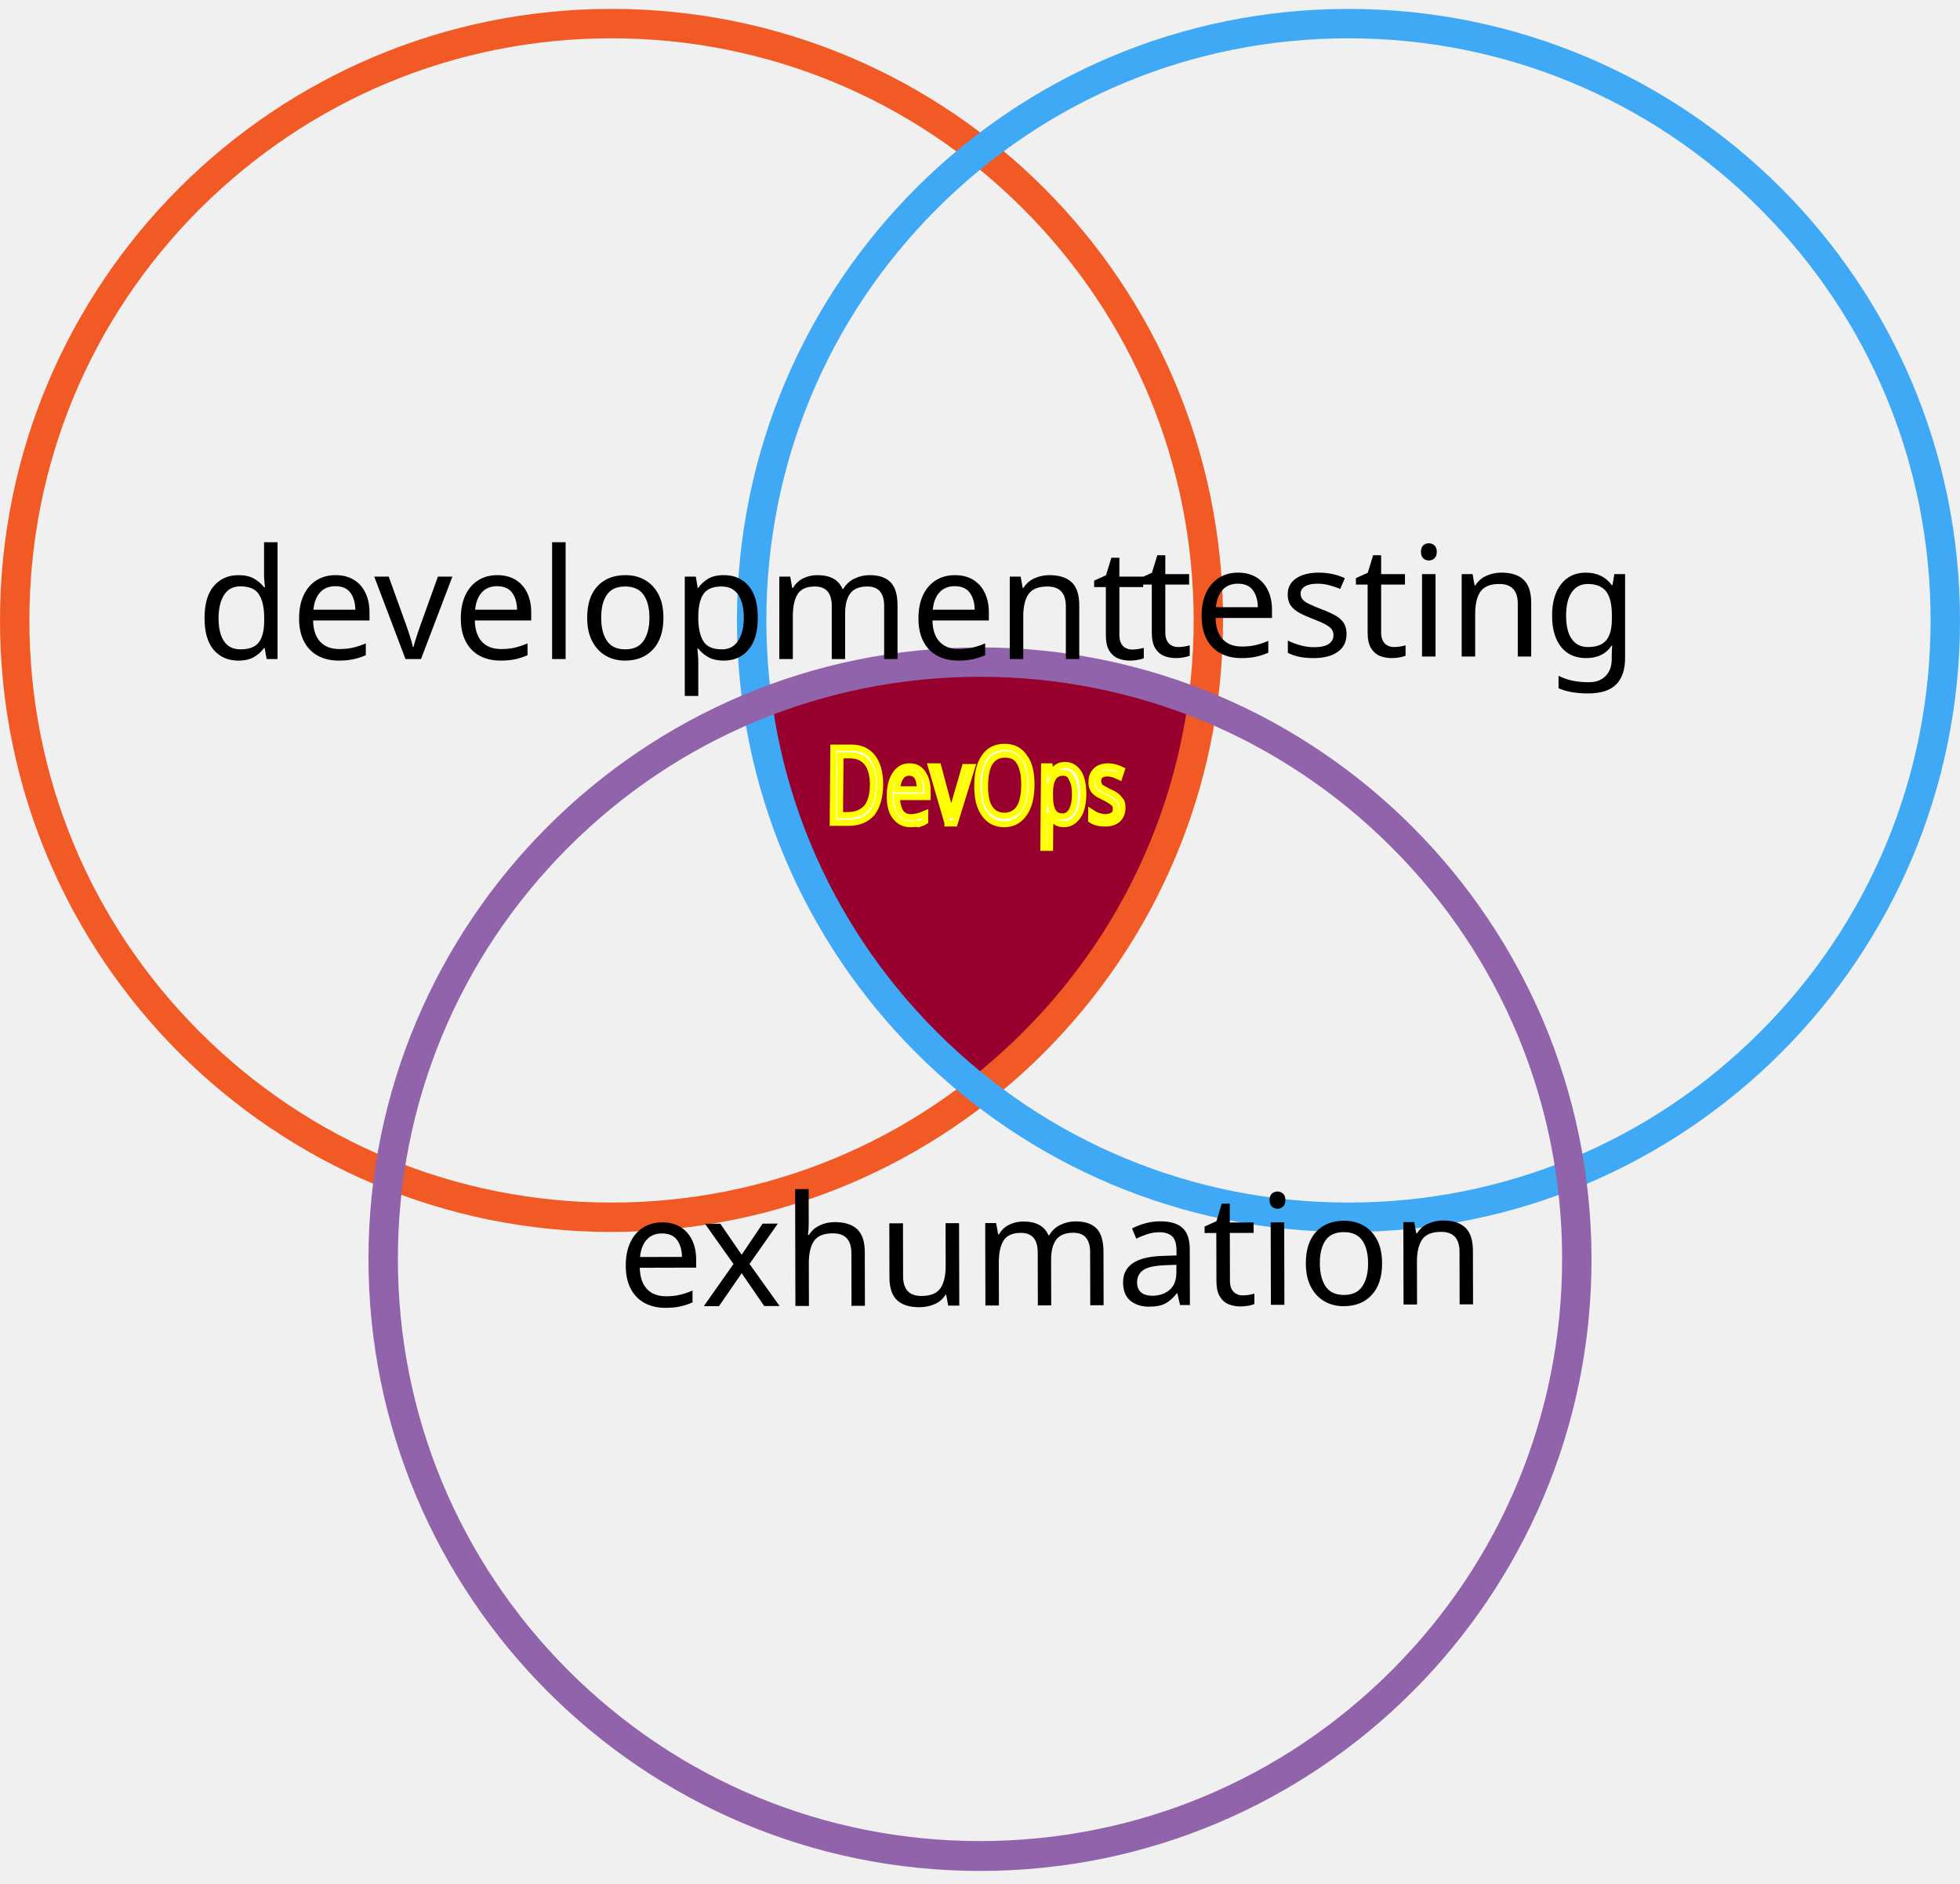
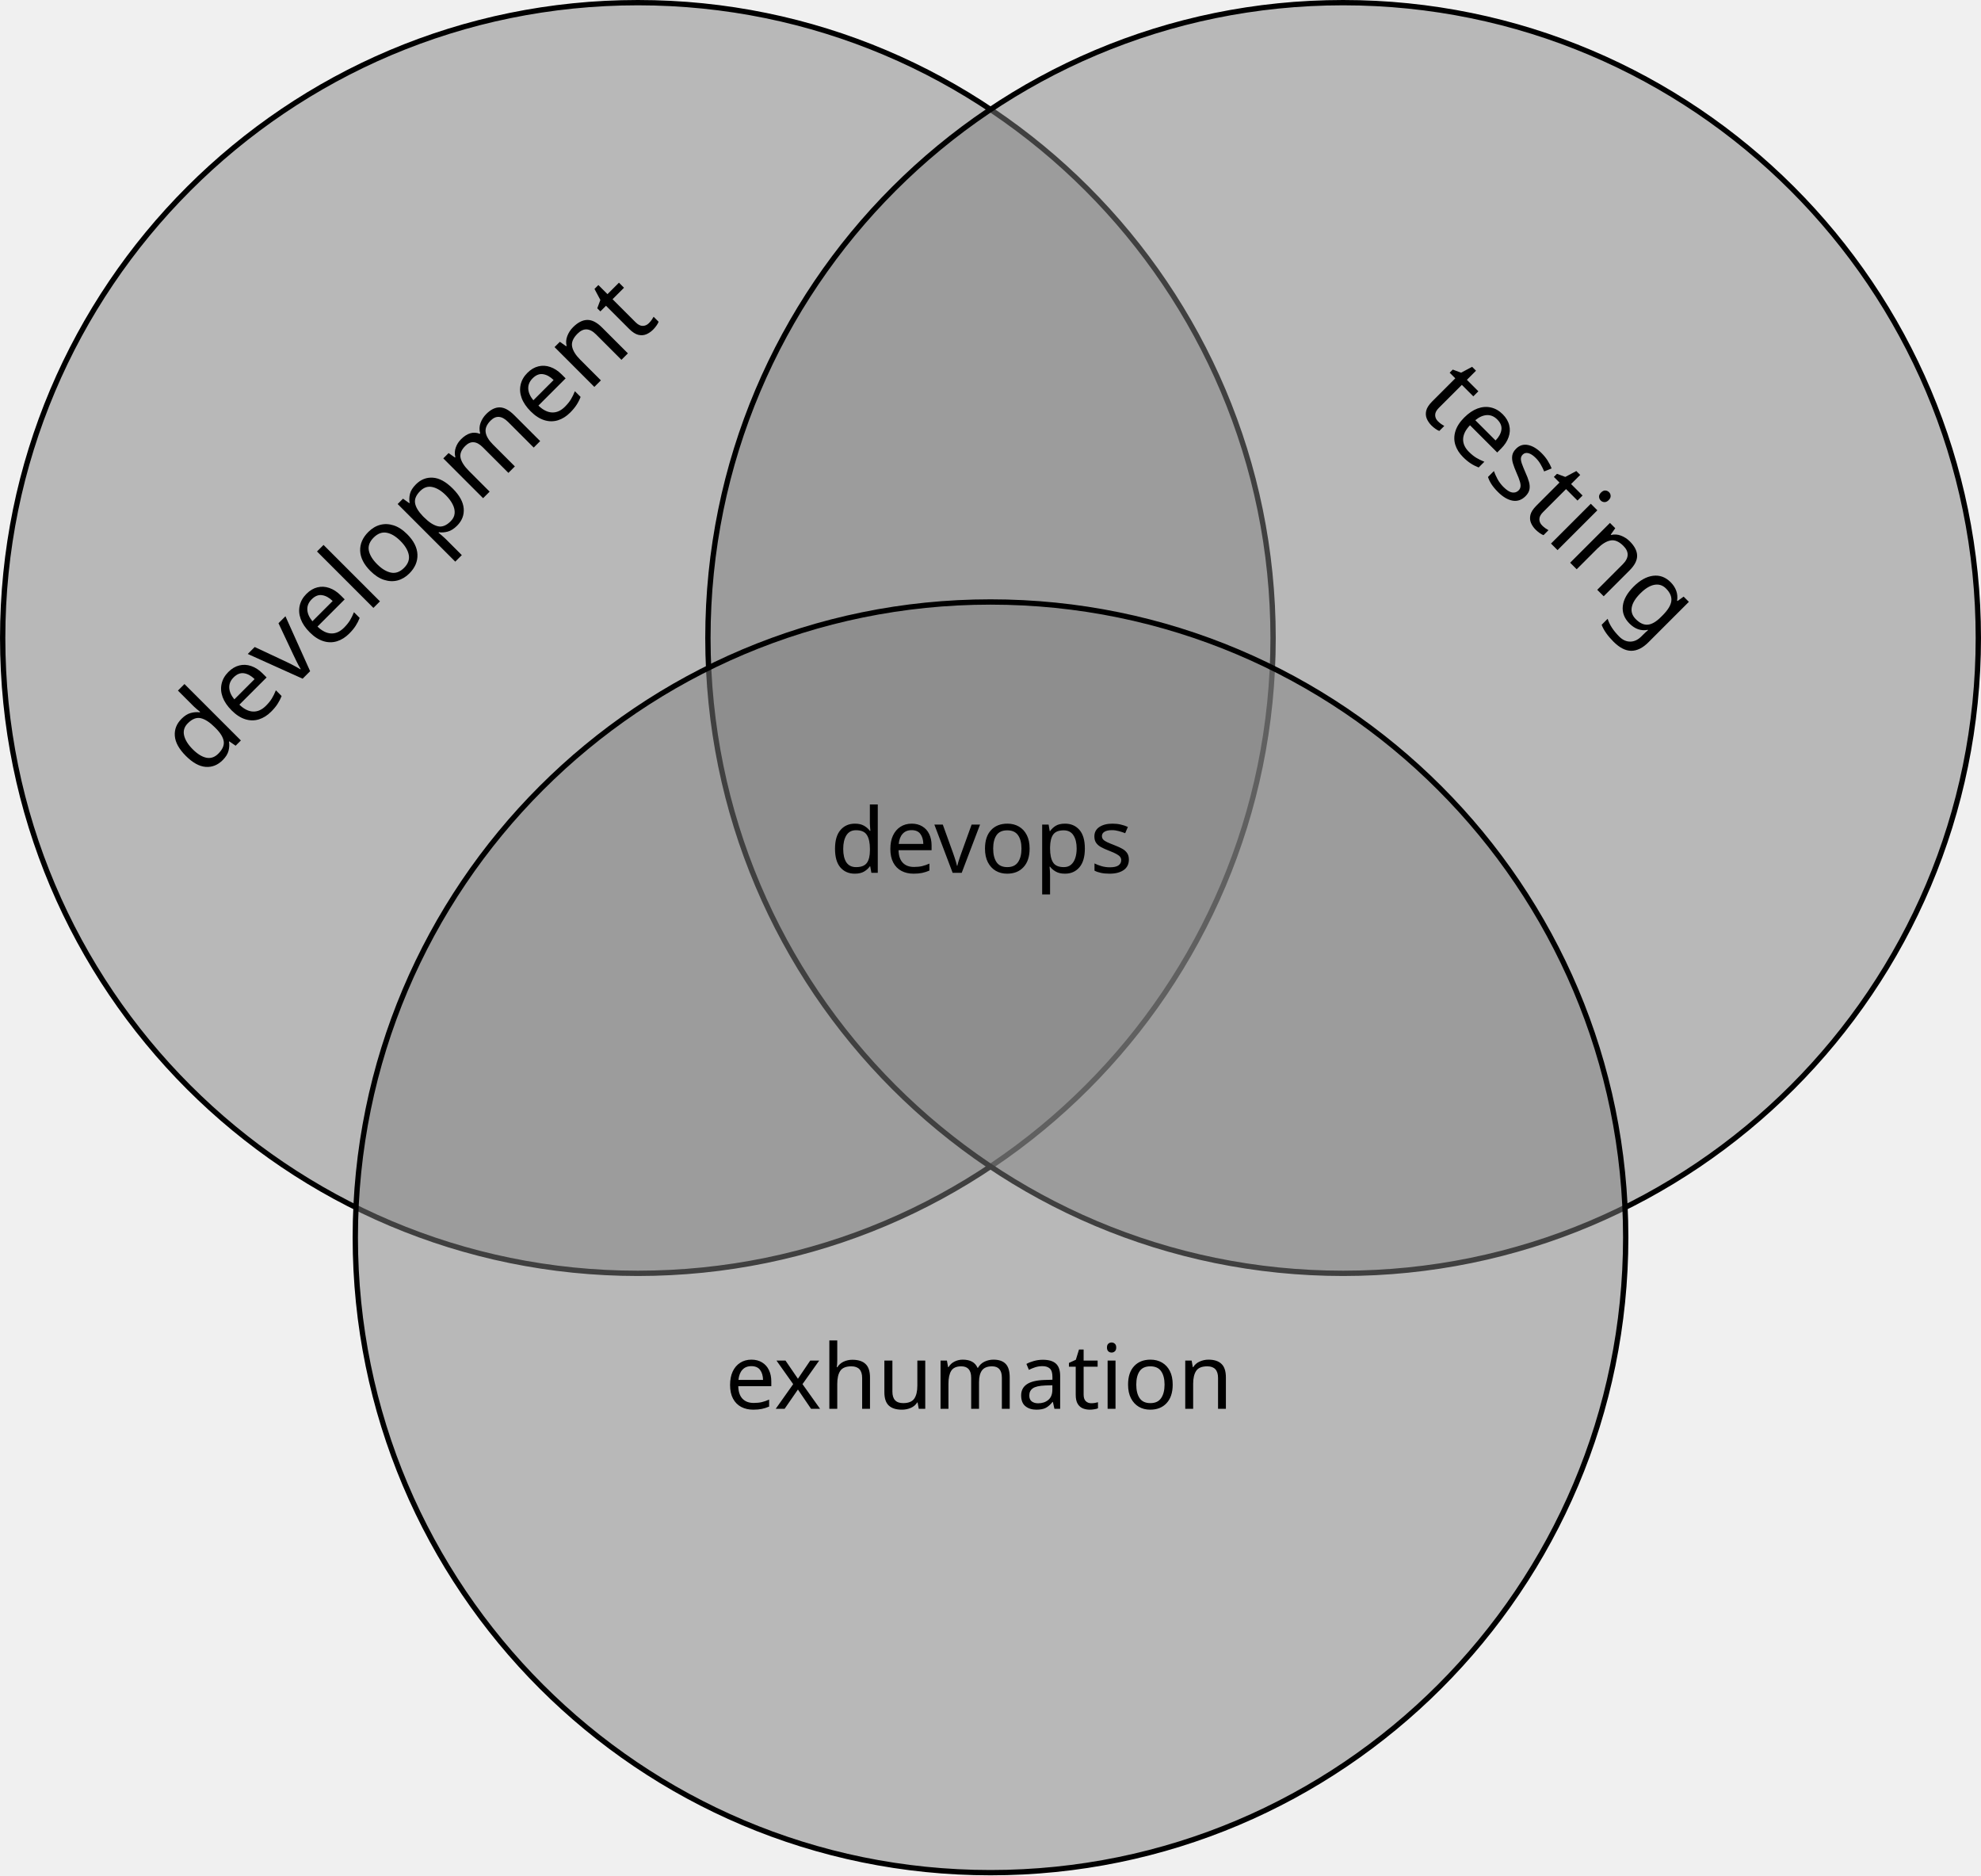
- <svg xmlns="http://www.w3.org/2000/svg" xmlns:ns1="http://schemas.microsoft.com/visio/2003/SVGExtensions/" width="8.5in" height="8.17in" viewBox="0 0 612.002 588.233" xml:space="preserve" class="st10" id="svg2" version="1.1" style="font-size:12px;overflow:visible;color-interpolation-filters:sRGB;fill:none;fill-rule:evenodd;stroke-linecap:square;stroke-miterlimit:3">
+ <svg xmlns="http://www.w3.org/2000/svg" xmlns:ns1="http://schemas.microsoft.com/visio/2003/SVGExtensions/" width="7.34in" height="6.947in" viewBox="0 0 528.474 500.187" xml:space="preserve" class="st10" id="svg2" version="1.1" style="font-size:12px;overflow:visible;color-interpolation-filters:sRGB;fill:none;fill-rule:evenodd;stroke-linecap:square;stroke-miterlimit:3">
  <defs id="defs92" />
  <ns1:documentProperties ns1:langID="1033" ns1:metric="true" ns1:viewMarkup="false" />
  <style type="text/css" id="style4">
		.st1 {fill:#98002e;stroke:none;stroke-linecap:butt;stroke-width:1.53}
		.st2 {fill:#ffffff;stroke:#ffff00;stroke-linecap:butt;stroke-width:1.925}
		.st3 {fill:#f15a24;stroke:none;stroke-linecap:butt;stroke-width:1.53}
		.st4 {fill:#3fa9f5;stroke:none;stroke-linecap:butt;stroke-width:1.53}
		.st5 {fill:#9163aa;stroke:none;stroke-linecap:butt;stroke-width:1.53}
		.st6 {fill:none;stroke:none;stroke-linecap:butt;stroke-width:0.75}
		.st7 {fill:#000000;font-family:Calibri;font-size:4em;font-stretch:condensed}
		.st8 {fill:#000000;font-family:Calibri;font-size:4em;font-stretch:extra-condensed}
		.st9 {fill:#000000;font-family:Calibri;font-size:4em;font-stretch:normal}
		.st10 {fill:none;fill-rule:evenodd;font-size:12px;overflow:visible;stroke-linecap:square;stroke-miterlimit:3}
	</style>
-   <g ns1:mID="0" ns1:index="1" ns1:groupContext="foregroundPage" id="g6" transform="translate(0,-102.5243)">
+   <g ns1:mID="0" ns1:index="1" ns1:groupContext="foregroundPage" id="g6" transform="translate(35.14421,346.6387)">
    <ns1:pageProperties ns1:drawingScale="1" ns1:pageScale="1" ns1:drawingUnits="19" ns1:shadowOffsetX="9" ns1:shadowOffsetY="-9" />
-     <g id="shape1-1" ns1:mID="1" ns1:groupContext="shape" transform="translate(238.068,-350.865)">
-       <path d="m 67.93,792 c 5.51,-4.28 10.71,-9.03 15.76,-14.08 28.46,-28.45 46.36,-64.41 52.17,-103.42 -21.26,-8.42 -44.21,-12.86 -67.93,-12.86 -23.71,0 -46.51,4.44 -67.93,12.86 5.81,39.01 23.72,74.97 52.17,103.42 5.05,4.9 10.25,9.64 15.76,14.08 z" class="st1" id="path13" style="fill:#98002e;stroke:none;stroke-width:1.53;stroke-linecap:butt" />
+     <g id="g4230">
+       <ellipse ry="169.458" rx="169.458" cy="-176.471" cx="135.023" id="path4182" style="fill:#808080;fill-opacity:0.502;stroke:#000000;stroke-width:1.418;stroke-linecap:butt;stroke-linejoin:miter;stroke-miterlimit:4;stroke-dasharray:none;stroke-dashoffset:0;stroke-opacity:1" />
+       <ellipse style="fill:#808080;fill-opacity:0.502;stroke:#000000;stroke-width:1.418;stroke-linecap:butt;stroke-linejoin:miter;stroke-miterlimit:4;stroke-dasharray:none;stroke-dashoffset:0;stroke-opacity:1" id="ellipse4193" cx="323.163" cy="-176.471" rx="169.458" ry="169.458" />
+       <ellipse ry="169.458" rx="169.458" cy="-16.619" cx="229.093" id="ellipse4199" style="fill:#808080;fill-opacity:0.502;stroke:#000000;stroke-width:1.418;stroke-linecap:butt;stroke-linejoin:miter;stroke-miterlimit:4;stroke-dasharray:none;stroke-dashoffset:0;stroke-opacity:1" />
    </g>
-     <g id="group2-3" transform="translate(260.135,-424.764)" ns1:mID="2" ns1:groupContext="group">
-       <g id="shape3-4" ns1:mID="3" ns1:groupContext="shape" transform="translate(0,-7.82117)">
-         <path d="m 14.67,780.05 c -0.03,3.91 -0.91,6.74 -2.47,8.91 -1.72,1.95 -4.12,3.04 -7.19,3.04 l -5.11,0 0.2,-23.46 5.63,0 c 2.9,0 5.11,1.08 6.63,3.04 1.52,1.95 2.34,4.99 2.31,8.47 z m -2.22,0.22 c 0.03,-3.04 -0.63,-5.43 -1.81,-6.95 -1.18,-1.52 -3.05,-2.39 -5.27,-2.39 l -3.07,0 -0.17,18.68 2.56,0 c 2.56,0 4.45,-0.87 5.82,-2.39 1.21,-1.52 1.92,-3.91 1.94,-6.95 z" class="st2" id="path21" style="fill:#ffffff;stroke:#ffff00;stroke-width:1.925;stroke-linecap:butt" />
-       </g>
-       <g id="shape4-6" ns1:mID="4" ns1:groupContext="shape" transform="translate(17.7122,-7.38666)">
-         <path d="m 6.4,792 c -2.05,0 -3.57,-0.87 -4.75,-2.39 -1.18,-1.52 -1.68,-3.69 -1.65,-6.52 0.02,-2.82 0.56,-4.99 1.76,-6.73 1.21,-1.74 2.58,-2.39 4.46,-2.39 1.71,0 3.07,0.65 4.08,2.17 1.01,1.52 1.5,3.26 1.48,5.65 l -0.01,1.74 -9.56,0 c -0.01,1.95 0.48,3.69 1.15,4.78 0.85,1.08 1.87,1.52 3.23,1.52 1.54,0 2.91,-0.44 4.45,-1.09 l -0.02,2.39 c -0.69,0.44 -1.38,0.65 -2.06,0.87 -0.85,-0.22 -1.53,0 -2.56,0 z M 6.03,775.92 c -1.02,0 -2.05,0.44 -2.57,1.31 -0.69,0.87 -1.04,2.17 -1.23,3.91 l 7.17,0 c 0.01,-1.74 -0.32,-3.04 -0.82,-3.91 -0.5,-0.87 -1.52,-1.31 -2.55,-1.31 z" class="st2" id="path26" style="fill:#ffffff;stroke:#ffff00;stroke-width:1.925;stroke-linecap:butt" />
-       </g>
-       <g id="shape5-8" ns1:mID="5" ns1:groupContext="shape" transform="translate(30.5066,-7.60391)">
-         <path d="m 5.21,791.78 -5.13,-17.59 2.22,0 2.8,10.42 c 0.66,2.39 0.99,3.91 1.16,4.78 l 0.17,0 c 0.17,-0.65 0.35,-1.74 0.88,-3.47 0.53,-1.74 1.59,-5.65 3.34,-11.52 l 2.22,0 -5.44,17.6 -2.22,0 0,-0.22 z" class="st2" id="path31" style="fill:#ffffff;stroke:#ffff00;stroke-width:1.925;stroke-linecap:butt" />
-       </g>
-       <g id="shape6-10" ns1:mID="6" ns1:groupContext="shape" transform="translate(45.0319,-7.38666)">
-         <path d="m 16.89,779.83 c -0.03,3.7 -0.74,6.74 -2.3,8.91 -1.55,2.17 -3.61,3.26 -6.17,3.26 -2.73,0 -4.76,-1.09 -6.28,-3.26 -1.52,-2.17 -2.17,-5 -2.14,-8.91 0.04,-3.91 0.74,-6.73 2.3,-8.9 1.55,-2.18 3.61,-3.05 6.34,-3.05 2.55,0 4.76,1.09 6.11,3.26 1.52,1.96 2.17,5 2.14,8.69 z m -14.5,0 c -0.03,3.26 0.46,5.65 1.47,7.17 1.01,1.52 2.54,2.39 4.58,2.39 2.05,0 3.59,-0.87 4.63,-2.39 1.04,-1.52 1.57,-4.12 1.6,-7.17 0.03,-3.04 -0.46,-5.43 -1.47,-7.17 -1.01,-1.73 -2.54,-2.39 -4.59,-2.39 -2.04,0 -3.58,0.87 -4.62,2.39 -1.04,1.53 -1.57,4.13 -1.6,7.17 z" class="st2" id="path36" style="fill:#ffffff;stroke:#ffff00;stroke-width:1.925;stroke-linecap:butt" />
-       </g>
-       <g id="shape7-12" ns1:mID="7" ns1:groupContext="shape" transform="translate(65.7846,0)">
-         <path d="m 6.26,784.61 c -0.85,0 -1.7,-0.21 -2.38,-0.65 -0.68,-0.43 -1.36,-1.08 -1.86,-1.95 l -0.17,0 c 0.16,1.08 0.15,1.95 0.15,2.82 l -0.07,7.17 -2.05,0 0.23,-25.42 1.71,0 0.32,2.39 0.17,0 c 0.52,-0.87 1.21,-1.74 1.89,-2.17 0.69,-0.44 1.54,-0.65 2.4,-0.65 1.87,0 3.23,0.87 4.24,2.39 1.01,1.52 1.5,3.91 1.48,6.73 -0.03,2.83 -0.56,5.22 -1.6,6.74 -1.21,1.73 -2.58,2.6 -4.46,2.6 z m -0.2,-16.07 c -1.36,0 -2.39,0.43 -3.08,1.52 -0.69,1.08 -1.05,2.6 -1.07,4.78 l 0,0.65 c -0.02,2.39 0.3,4.13 0.98,5.21 0.67,1.09 1.69,1.52 3.05,1.52 1.2,0 2.05,-0.65 2.75,-1.73 0.69,-1.31 1.05,-2.83 1.06,-5 0.02,-2.17 -0.3,-3.91 -0.97,-5 -0.5,-1.3 -1.35,-1.95 -2.72,-1.95 z" class="st2" id="path41" style="fill:#ffffff;stroke:#ffff00;stroke-width:1.925;stroke-linecap:butt" />
-       </g>
-       <g id="shape8-14" ns1:mID="8" ns1:groupContext="shape" transform="translate(80.6568,-7.60391)">
-         <path d="m 9.69,787 c -0.02,1.74 -0.54,2.83 -1.4,3.7 -1.03,0.87 -2.23,1.3 -4.1,1.3 -1.88,0 -3.24,-0.43 -4.26,-1.09 l 0.02,-2.39 c 0.68,0.44 1.36,0.87 2.04,1.09 0.68,0.22 1.53,0.43 2.21,0.43 1.03,0 1.88,-0.21 2.57,-0.65 0.68,-0.43 0.86,-1.08 0.87,-1.95 0,-0.65 -0.16,-1.31 -0.67,-1.74 -0.51,-0.43 -1.35,-1.09 -2.71,-1.74 -1.36,-0.65 -2.21,-1.08 -2.72,-1.52 -0.51,-0.43 -1.01,-0.87 -1.18,-1.52 -0.33,-0.65 -0.33,-1.3 -0.32,-1.96 0.01,-1.52 0.53,-2.6 1.39,-3.47 0.86,-0.87 2.23,-1.3 3.77,-1.3 1.53,0 2.89,0.43 4.25,1.08 l -0.7,2.17 c -1.36,-0.65 -2.55,-1.08 -3.74,-1.08 -1.03,0 -1.71,0.21 -2.23,0.65 -0.51,0.43 -0.69,0.87 -0.69,1.74 -0.01,0.43 0.16,0.87 0.33,1.3 0.16,0.44 0.5,0.65 0.84,0.87 0.34,0.22 1.19,0.65 2.38,1.3 1.7,0.66 2.71,1.52 3.22,2.39 0.51,0.22 0.84,1.31 0.83,2.39 z" class="st2" id="path46" style="fill:#ffffff;stroke:#ffff00;stroke-width:1.925;stroke-linecap:butt" />
-       </g>
-     </g>
-     <g id="shape9-16" ns1:mID="9" ns1:groupContext="shape" transform="translate(0,-304.812)">
-       <path d="m 190.94,419.29 c 48.51,0 94.25,18.97 128.52,53.25 34.28,34.27 53.25,80.01 53.25,128.52 0,48.5 -18.97,94.24 -53.25,128.52 -34.27,34.27 -80.01,53.24 -128.52,53.24 -48.5,0 -94.24,-18.97 -128.52,-53.24 C 28.15,695.3 9.18,649.71 9.18,601.06 c 0,-48.66 18.97,-94.25 53.24,-128.52 34.43,-34.28 80.02,-53.25 128.52,-53.25 z m 0,-9.18 C 85.53,410.11 0,495.64 0,601.06 0,706.47 85.53,792 190.94,792 c 105.42,0 190.95,-85.53 190.95,-190.94 0,-105.42 -85.38,-190.95 -190.95,-190.95 z" class="st3" id="path51" style="fill:#f15a24;stroke:none;stroke-width:1.53;stroke-linecap:butt" />
-     </g>
-     <g id="shape10-18" ns1:mID="10" ns1:groupContext="shape" transform="translate(230.112,-304.812)">
-       <path d="m 190.94,419.29 c 48.51,0 94.25,18.97 128.52,53.25 34.28,34.27 53.25,80.01 53.25,128.52 0,48.5 -18.97,94.24 -53.25,128.52 -34.27,34.27 -80.01,53.24 -128.52,53.24 -48.5,0 -94.24,-18.97 -128.52,-53.24 C 28.15,695.3 9.18,649.56 9.18,601.06 c 0,-48.51 18.97,-94.25 53.24,-128.52 34.28,-34.28 79.87,-53.25 128.52,-53.25 z m 0,-9.18 C 85.53,410.11 0,495.64 0,601.06 0,706.47 85.53,792 190.94,792 c 105.42,0 190.95,-85.37 190.95,-190.94 0,-105.57 -85.53,-190.95 -190.95,-190.95 z" class="st4" id="path56" style="fill:#3fa9f5;stroke:none;stroke-width:1.53;stroke-linecap:butt" />
-     </g>
-     <g id="shape11-20" ns1:mID="11" ns1:groupContext="shape" transform="translate(115.056,-105.3)">
-       <path d="m 190.94,419.14 c 48.51,0 94.25,18.97 128.52,53.24 34.28,34.27 53.25,80.02 53.25,128.52 0,48.5 -18.97,94.25 -53.25,128.52 -34.27,34.27 -80.01,53.25 -128.52,53.25 -48.5,0 -94.24,-18.97 -128.52,-53.25 C 28.15,695.15 9.18,649.4 9.18,600.9 c 0,-48.5 18.97,-94.25 53.24,-128.52 34.28,-34.27 80.02,-53.24 128.52,-53.24 z m 0,-9.18 C 85.53,409.96 0,495.49 0,600.9 0,706.32 85.53,792 190.94,792 c 105.42,0 190.95,-85.53 190.95,-190.94 0,-105.42 -85.53,-191.1 -190.95,-191.1 z" class="st5" id="path61" style="fill:#9163aa;stroke:none;stroke-width:1.53;stroke-linecap:butt" />
-     </g>
-     <g id="shape12-22" ns1:mID="12" ns1:groupContext="shape" transform="translate(25.1397,-469.4093)">
-       <ns1:textBlock ns1:margins="rect(0,0,0,0)" />
-       <ns1:textRect cx="177.828" cy="765.653" width="355.66" height="52.695" />
-       <rect x="0" y="739.305" width="355.655" height="52.695" class="st6" id="rect68" style="fill:none;stroke:none;stroke-width:0.75;stroke-linecap:butt" />
-       <text x="36.09" y="777.711" class="st7" ns1:langID="1049" id="text70" style="font-stretch:condensed;font-size:48px;font-family:Calibri;overflow:visible;color-interpolation-filters:sRGB;fill:#000000;fill-rule:evenodd;stroke-linecap:square;stroke-miterlimit:3">development<ns1:paragraph />
-         <ns1:tabList />
-       </text>
-     </g>
-     <g id="shape13-25" ns1:mID="13" ns1:groupContext="shape" transform="translate(306.7643,-493.2423)">
-       <ns1:textBlock ns1:margins="rect(0,0,0,0)" />
-       <ns1:textRect cx="104.531" cy="765.653" width="209.07" height="52.695" />
-       <rect x="0" y="739.305" width="209.061" height="52.695" class="st6" id="rect77" style="fill:none;stroke:none;stroke-width:0.75;stroke-linecap:butt" />
-       <text x="48.457" y="800.759" class="st8" ns1:langID="1049" id="text79" style="font-stretch:extra-condensed;font-size:48px;font-family:Calibri;overflow:visible;color-interpolation-filters:sRGB;fill:#000000;fill-rule:evenodd;stroke-linecap:square;stroke-miterlimit:3">testing<ns1:paragraph />
-         <ns1:tabList />
-       </text>
-     </g>
-     <g id="shape14-28" ns1:mID="14" ns1:groupContext="shape" transform="matrix(0.9999971,-0.00240897,0.00240897,0.9999971,142.1472,-271.5761)">
-       <ns1:textBlock ns1:margins="rect(0,0,0,0)" />
-       <ns1:textRect cx="162.005" cy="767.648" width="324.01" height="48.703" />
-       <rect x="0" y="743.297" width="324.01" height="48.703" class="st6" id="rect86" style="fill:none;stroke:none;stroke-width:0.75;stroke-linecap:butt" />
-       <text x="48.75" y="782.123" class="st9" ns1:langID="1049" id="text88" style="font-stretch:normal;font-size:48px;font-family:Calibri;fill:#000000">exhumation<ns1:paragraph ns1:horizAlign="1" />
-         <ns1:tabList />
-       </text>
-     </g>
+     <text xml:space="preserve" style="font-style:normal;font-variant:normal;font-weight:normal;font-stretch:normal;font-size:28px;line-height:125%;font-family:sans-serif;-inkscape-font-specification:'sans-serif, Normal';text-align:start;letter-spacing:0px;word-spacing:0px;writing-mode:lr-tb;text-anchor:start;fill:#000000;fill-opacity:1;stroke:none;stroke-width:1px;stroke-linecap:butt;stroke-linejoin:miter;stroke-opacity:1" x="111.202" y="-84.876" id="text4208" transform="matrix(0.7071068,-0.7071067,0.7071068,0.7071068,0,0)">
+       <tspan id="tspan4210" x="111.202" y="-84.876">development</tspan>
+     </text>
+     <text transform="matrix(0.7071068,0.7071067,-0.7071068,0.7071068,0,0)" id="text4214" y="-410.317" x="73.335" style="font-style:normal;font-variant:normal;font-weight:normal;font-stretch:normal;font-size:28px;line-height:125%;font-family:sans-serif;-inkscape-font-specification:'sans-serif, Normal';text-align:start;letter-spacing:0px;word-spacing:0px;writing-mode:lr-tb;text-anchor:start;fill:#000000;fill-opacity:1;stroke:none;stroke-width:1px;stroke-linecap:butt;stroke-linejoin:miter;stroke-opacity:1" xml:space="preserve">
+       <tspan y="-410.317" x="73.335" id="tspan4216">testing</tspan>
+     </text>
+     <text xml:space="preserve" style="font-style:normal;font-variant:normal;font-weight:normal;font-stretch:normal;font-size:14px;line-height:125%;font-family:sans-serif;-inkscape-font-specification:'sans-serif, Normal';text-align:start;letter-spacing:0px;word-spacing:0px;writing-mode:lr-tb;text-anchor:start;fill:#000000;fill-opacity:1;stroke:none;stroke-width:1px;stroke-linecap:butt;stroke-linejoin:miter;stroke-opacity:1" x="144.816" y="14.097" id="text4218">
+       <tspan id="tspan4220" x="144.816" y="14.097" />
+     </text>
+     <text xml:space="preserve" style="font-style:normal;font-variant:normal;font-weight:normal;font-stretch:normal;font-size:24px;line-height:125%;font-family:sans-serif;-inkscape-font-specification:'sans-serif, Normal';text-align:start;letter-spacing:0px;word-spacing:0px;writing-mode:lr-tb;text-anchor:start;fill:#000000;fill-opacity:1;stroke:none;stroke-width:1px;stroke-linecap:butt;stroke-linejoin:miter;stroke-opacity:1" x="158.306" y="29.117" id="text4222">
+       <tspan id="tspan4224" x="158.306" y="29.117">exhumation</tspan>
+     </text>
+     <text xml:space="preserve" style="font-style:normal;font-variant:normal;font-weight:normal;font-stretch:normal;font-size:24px;line-height:125%;font-family:sans-serif;-inkscape-font-specification:'sans-serif, Normal';text-align:start;letter-spacing:0px;word-spacing:0px;writing-mode:lr-tb;text-anchor:start;fill:#000000;fill-opacity:1;stroke:none;stroke-width:1px;stroke-linecap:butt;stroke-linejoin:miter;stroke-opacity:1" x="186.302" y="-113.842" id="text4226">
+       <tspan id="tspan4228" x="186.302" y="-113.842">devops</tspan>
+     </text>
  </g>
</svg>
